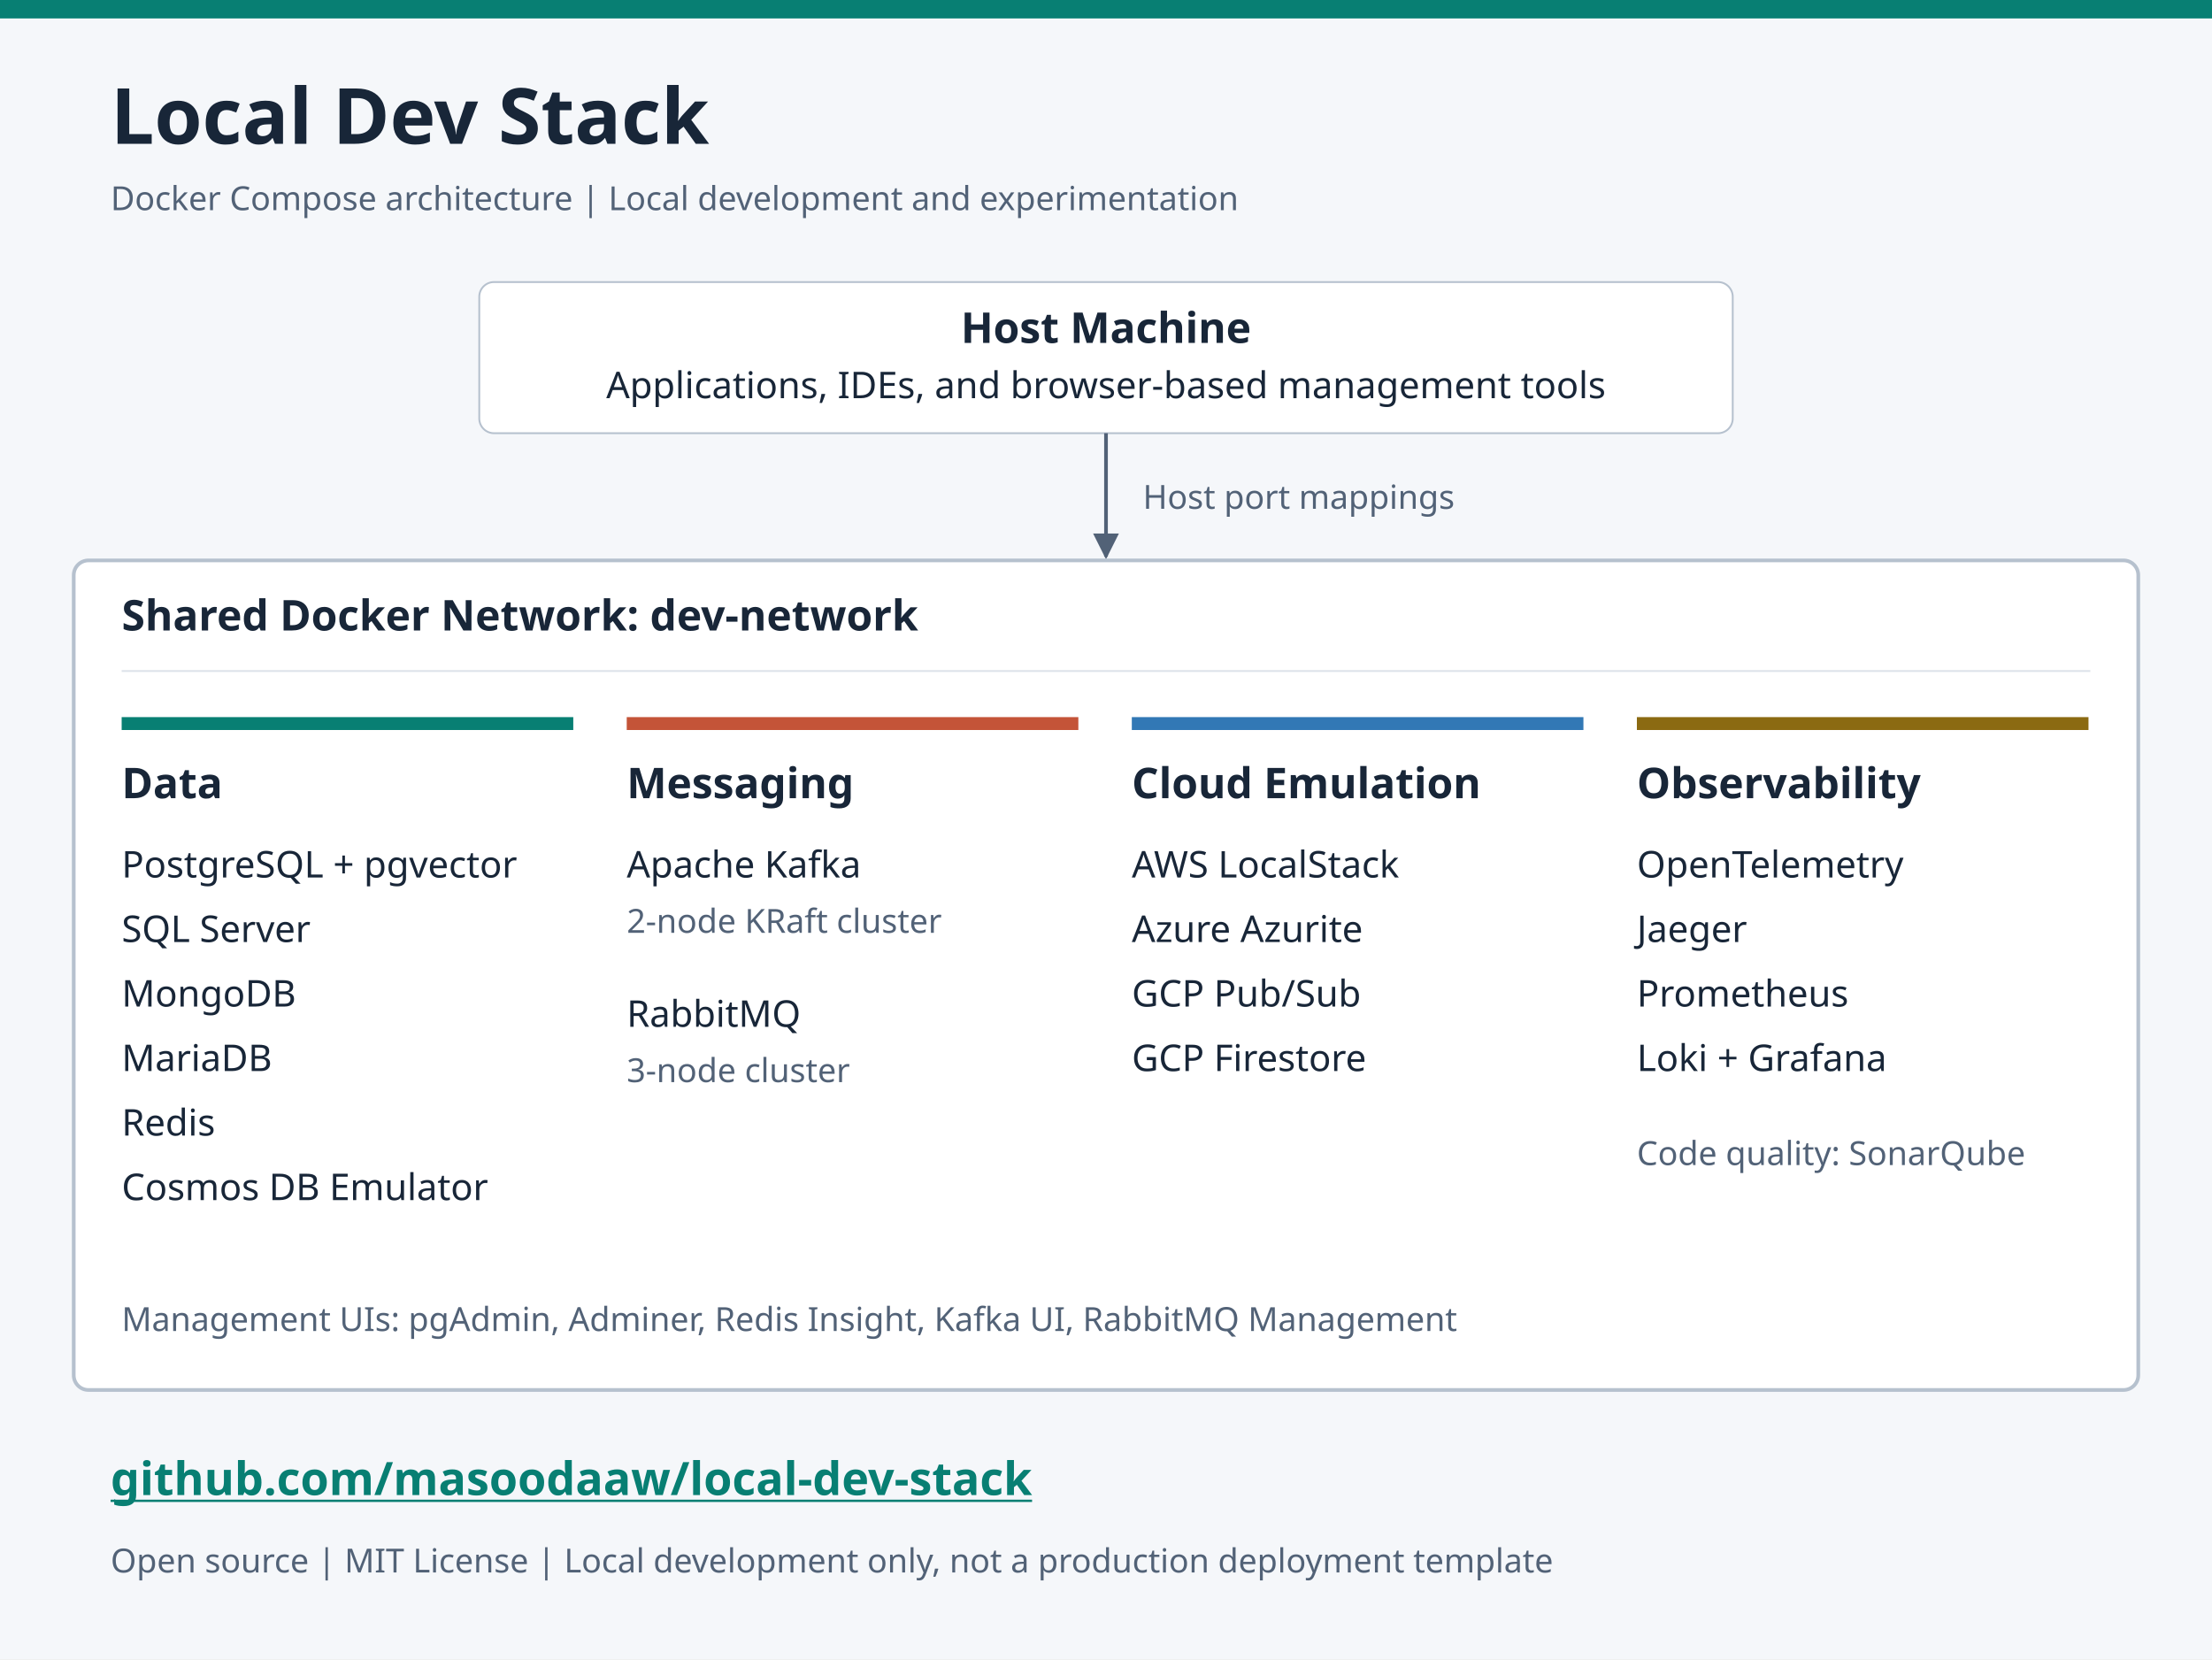
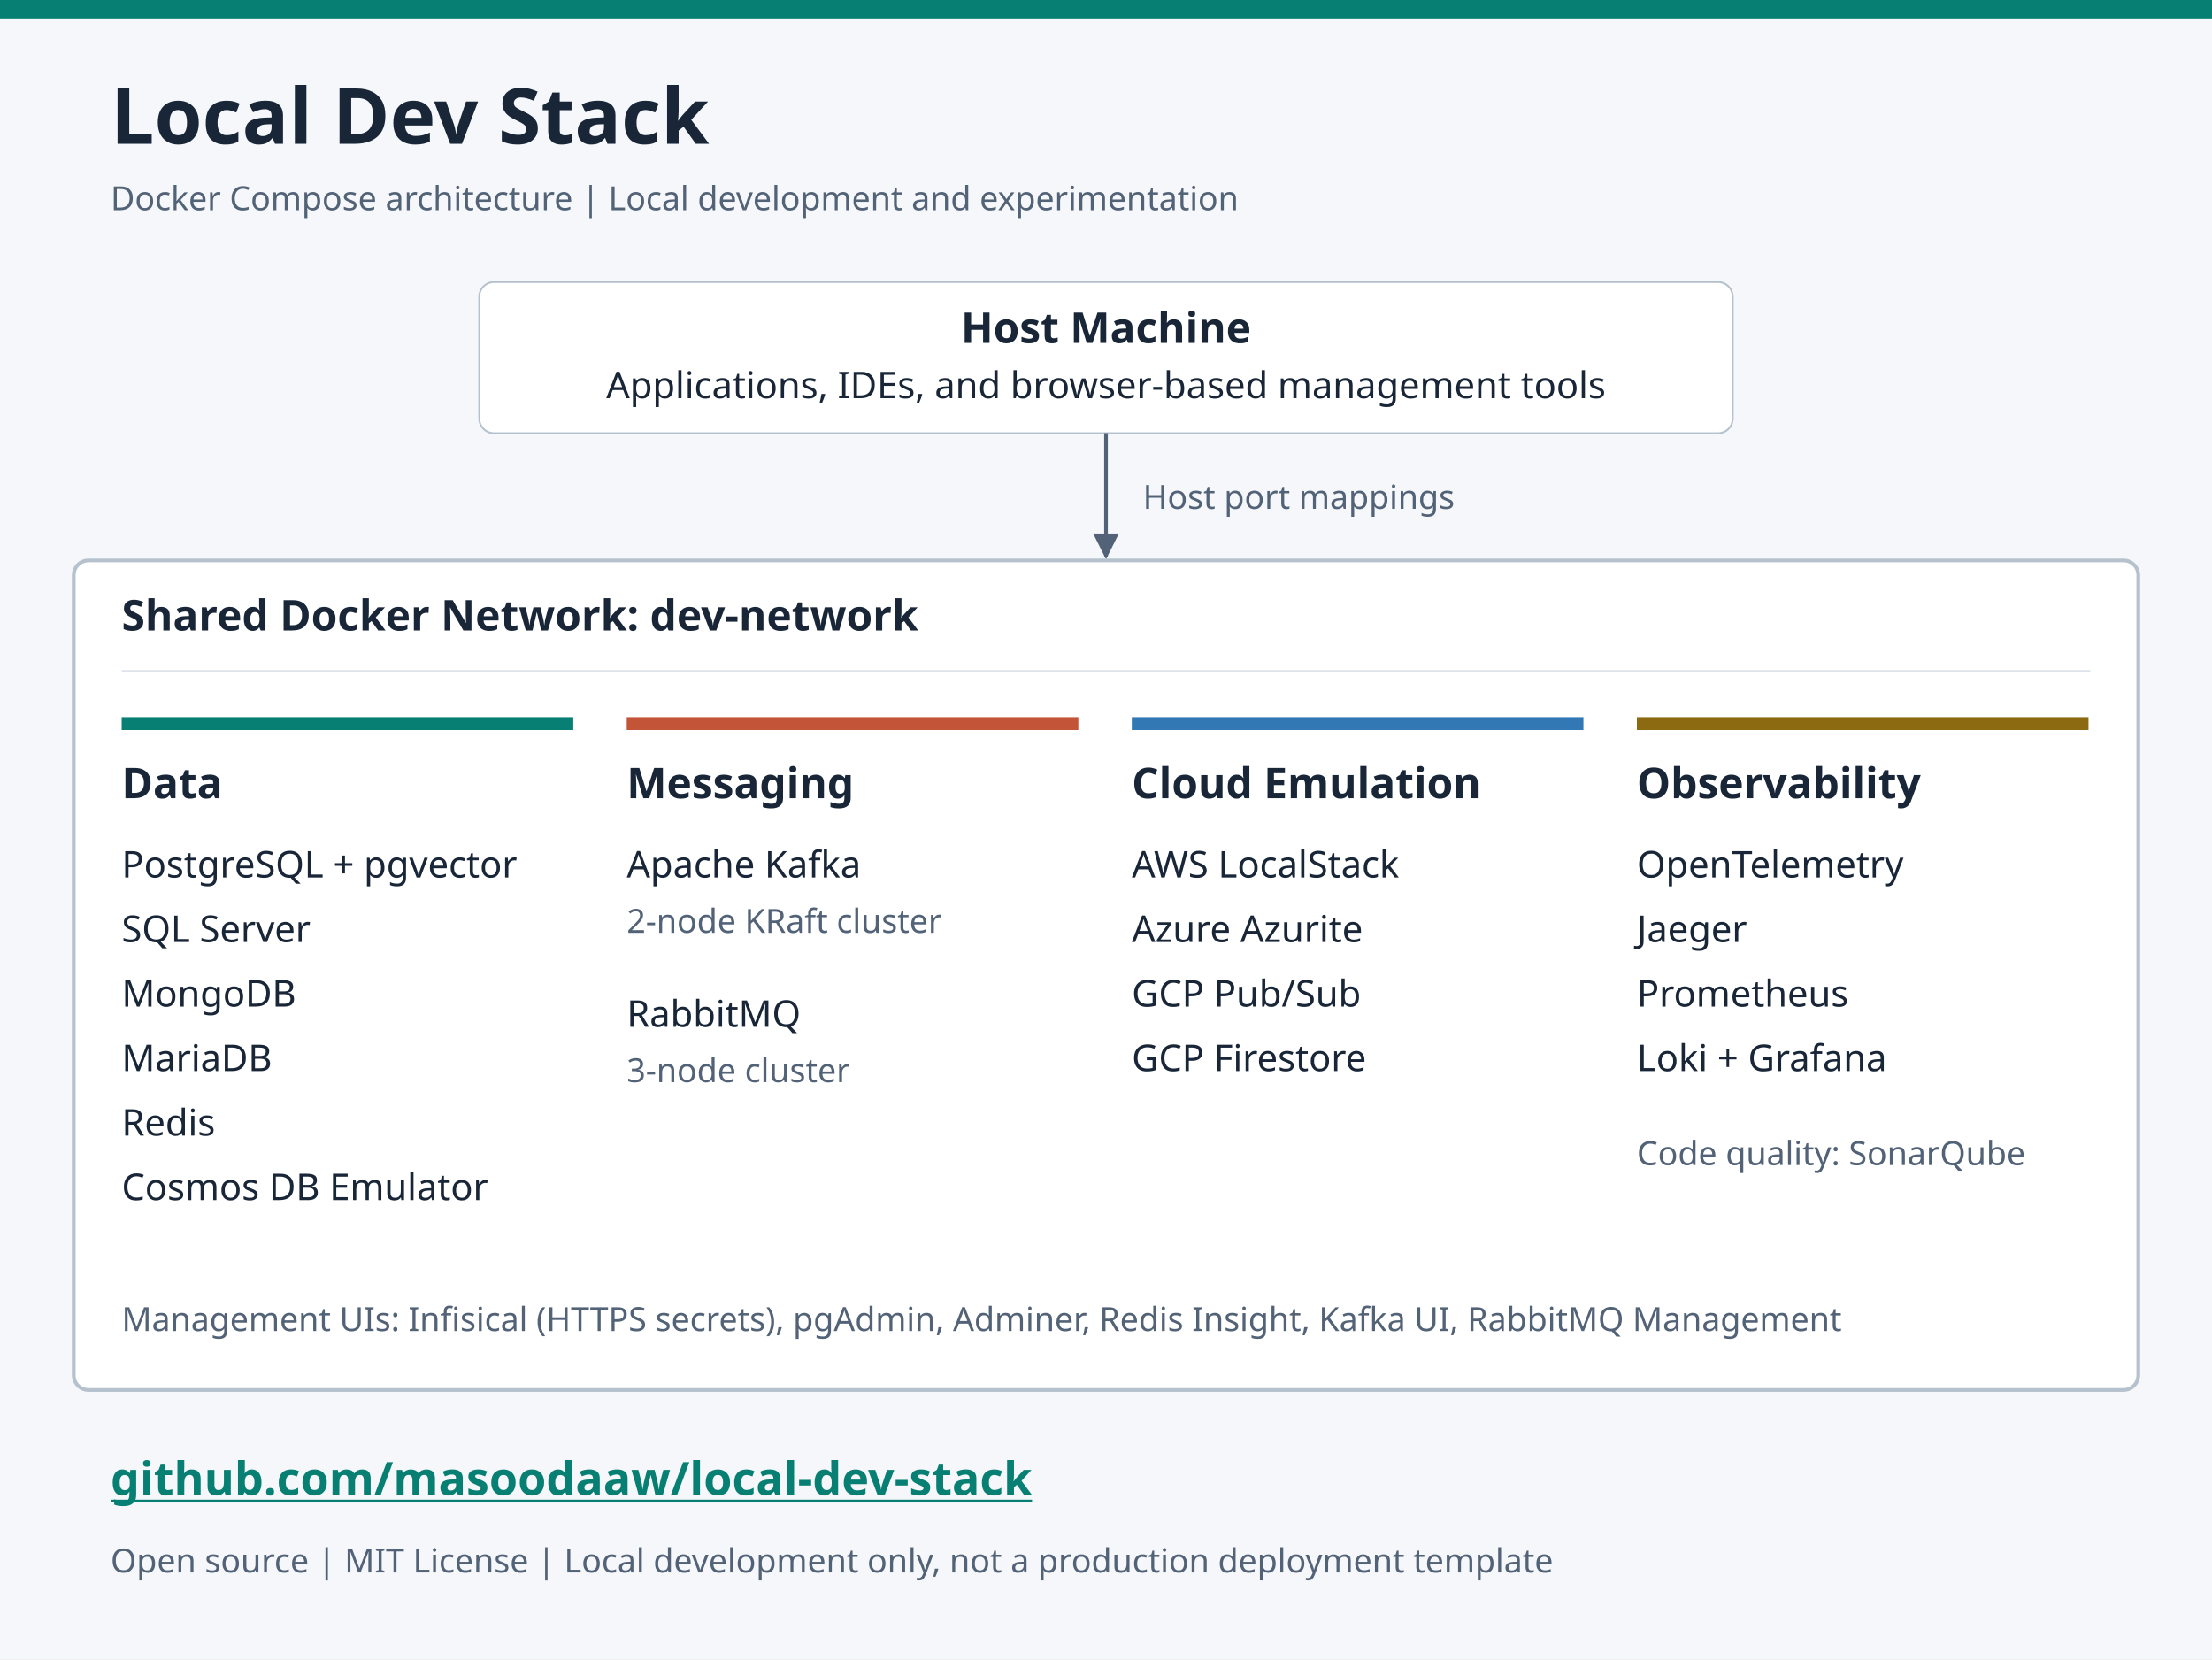
<svg xmlns="http://www.w3.org/2000/svg" width="1200" height="900" viewBox="0 0 1200 900" role="img" aria-labelledby="title description">
  <defs>
    <marker id="arrow" viewBox="0 0 10 10" refX="9" refY="5" markerWidth="7" markerHeight="7" orient="auto-start-reverse">
      <path d="M 0 0 L 10 5 L 0 10 z" fill="#526277" />
    </marker>
    <style>
      text { font-family: 'Segoe UI', sans-serif; fill: #182638; letter-spacing: 0; }
      .heading { font-size: 23px; font-weight: 700; }
      .body { font-size: 20px; }
      .muted { font-size: 18px; fill: #526277; }
      .connector { fill: none; stroke: #526277; stroke-width: 2; marker-end: url(#arrow); }
    </style>
  </defs>
  <rect width="1200" height="900" fill="#f5f7fa" />
  <rect width="1200" height="10" fill="#087f73" />
  <text x="60" y="78" font-size="42" font-weight="700">Local Dev Stack</text>
  <text x="60" y="114" class="muted">Docker Compose architecture | Local development and
        experimentation</text>
  <rect x="260" y="153" width="680" height="82" rx="8" fill="#ffffff" stroke="#b6c1ce" />
  <text x="600" y="186" text-anchor="middle" class="heading">Host Machine</text>
  <text x="600" y="216" text-anchor="middle" class="body">Applications, IDEs, and browser-based
        management tools</text>
  <path d="M600 235 V302" class="connector" />
  <text x="620" y="276" class="muted">Host port mappings</text>
  <rect x="40" y="304" width="1120" height="450" rx="8" fill="#ffffff" stroke="#b6c1ce" stroke-width="2" />
  <text x="66" y="342" class="heading">Shared Docker Network: dev-network</text>
  <path d="M66 364 H1134" stroke="#dde3ea" />
  <rect x="66" y="389" width="245" height="7" fill="#087f73" />
  <text x="66" y="433" class="heading">Data</text>
  <text x="66" y="476" class="body">
    <tspan x="66">PostgreSQL + pgvector</tspan>
    <tspan x="66" dy="35">SQL Server</tspan>
    <tspan x="66" dy="35">MongoDB</tspan>
    <tspan x="66" dy="35">MariaDB</tspan>
    <tspan x="66" dy="35">Redis</tspan>
    <tspan x="66" dy="35">Cosmos DB Emulator</tspan>
  </text>
  <rect x="340" y="389" width="245" height="7" fill="#c45438" />
  <text x="340" y="433" class="heading">Messaging</text>
  <text x="340" y="476" class="body">
    <tspan x="340">Apache Kafka</tspan>
    <tspan x="340" dy="30" class="muted">2-node KRaft cluster</tspan>
    <tspan x="340" dy="51">RabbitMQ</tspan>
    <tspan x="340" dy="30" class="muted">3-node cluster</tspan>
  </text>
  <rect x="614" y="389" width="245" height="7" fill="#3278b5" />
  <text x="614" y="433" class="heading">Cloud Emulation</text>
  <text x="614" y="476" class="body">
    <tspan x="614">AWS LocalStack</tspan>
    <tspan x="614" dy="35">Azure Azurite</tspan>
    <tspan x="614" dy="35">GCP Pub/Sub</tspan>
    <tspan x="614" dy="35">GCP Firestore</tspan>
  </text>
  <rect x="888" y="389" width="245" height="7" fill="#8b6a12" />
  <text x="888" y="433" class="heading">Observability</text>
  <text x="888" y="476" class="body">
    <tspan x="888">OpenTelemetry</tspan>
    <tspan x="888" dy="35">Jaeger</tspan>
    <tspan x="888" dy="35">Prometheus</tspan>
    <tspan x="888" dy="35">Loki + Grafana</tspan>
    <tspan x="888" dy="51" class="muted">Code quality: SonarQube</tspan>
  </text>
-   <text x="66" y="722" class="muted">Management UIs: pgAdmin, Adminer, Redis Insight, Kafka UI,
-         RabbitMQ Management</text>
+   <text x="66" y="722" class="muted">Management UIs: Infisical (HTTPS secrets), pgAdmin, Adminer,
+         Redis Insight, Kafka UI, RabbitMQ Management</text>
  <a href="https://github.com/masoodaaw/local-dev-stack" target="_blank" rel="noopener noreferrer">
    <text x="60" y="811" font-size="25" font-weight="600" style="fill:#087f73;text-decoration:underline">github.com/masoodaaw/local-dev-stack</text>
  </a>
  <text x="60" y="853" class="muted">Open source | MIT License | Local development only, not a
        production deployment template</text>
</svg>
